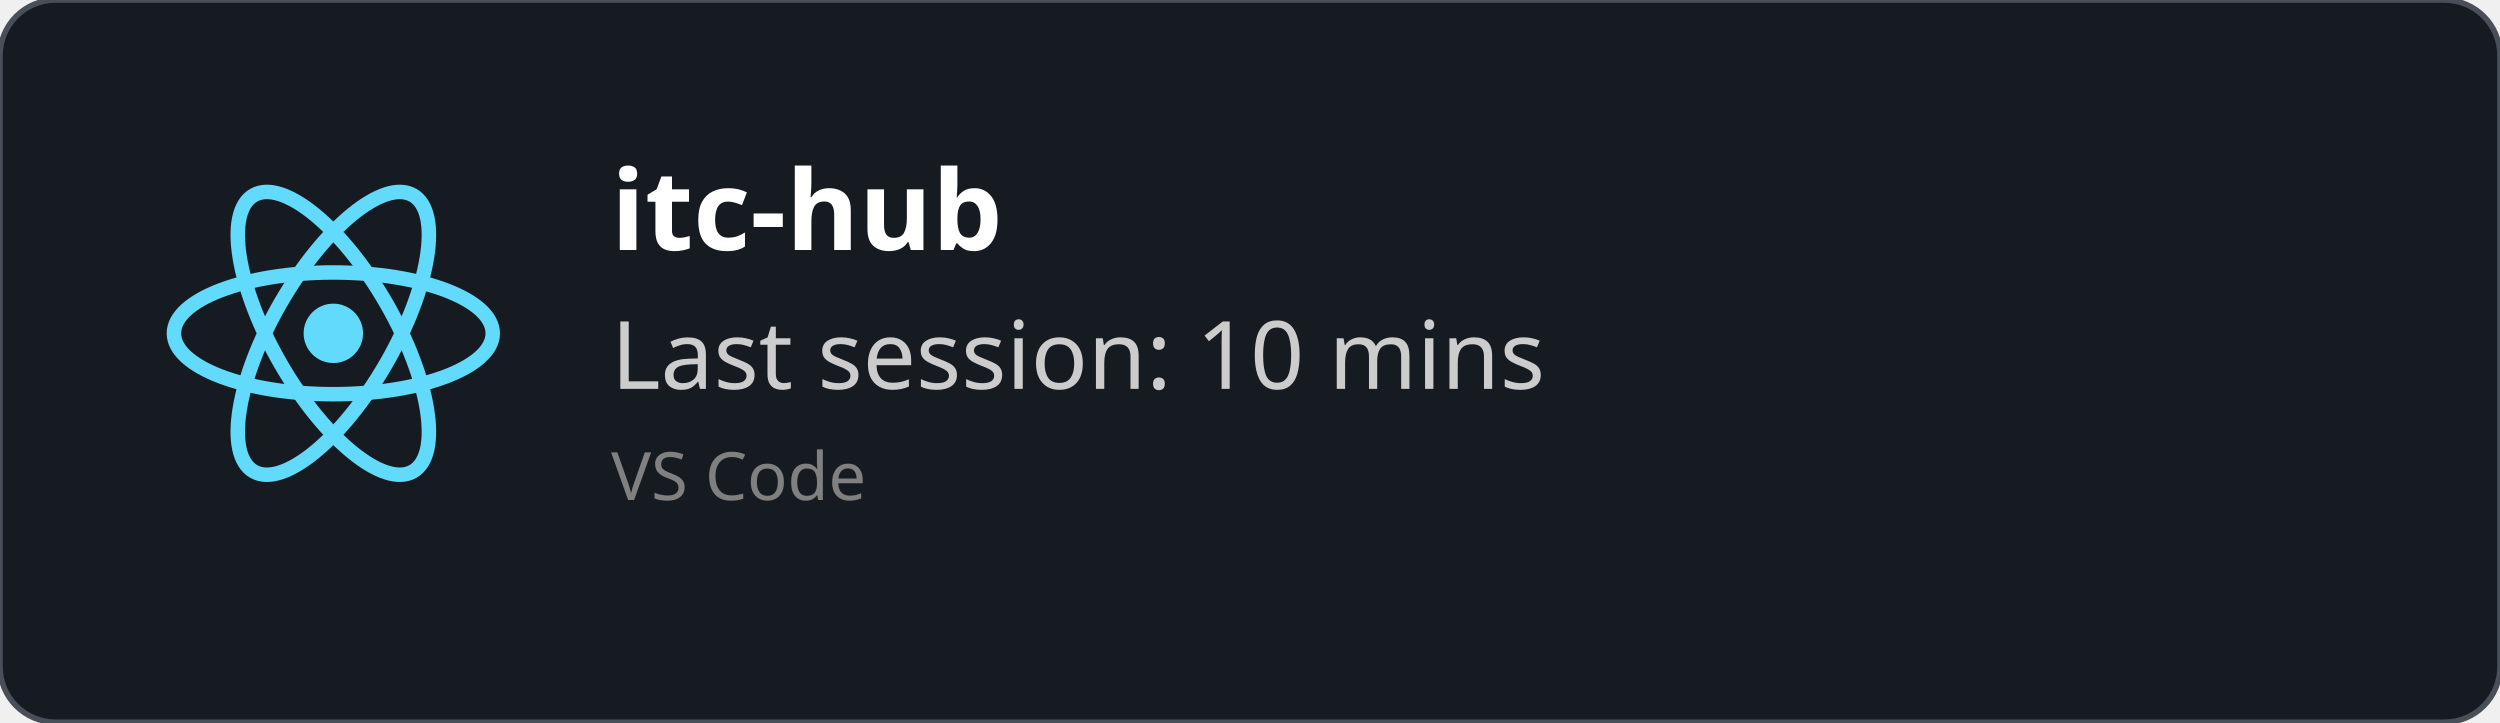
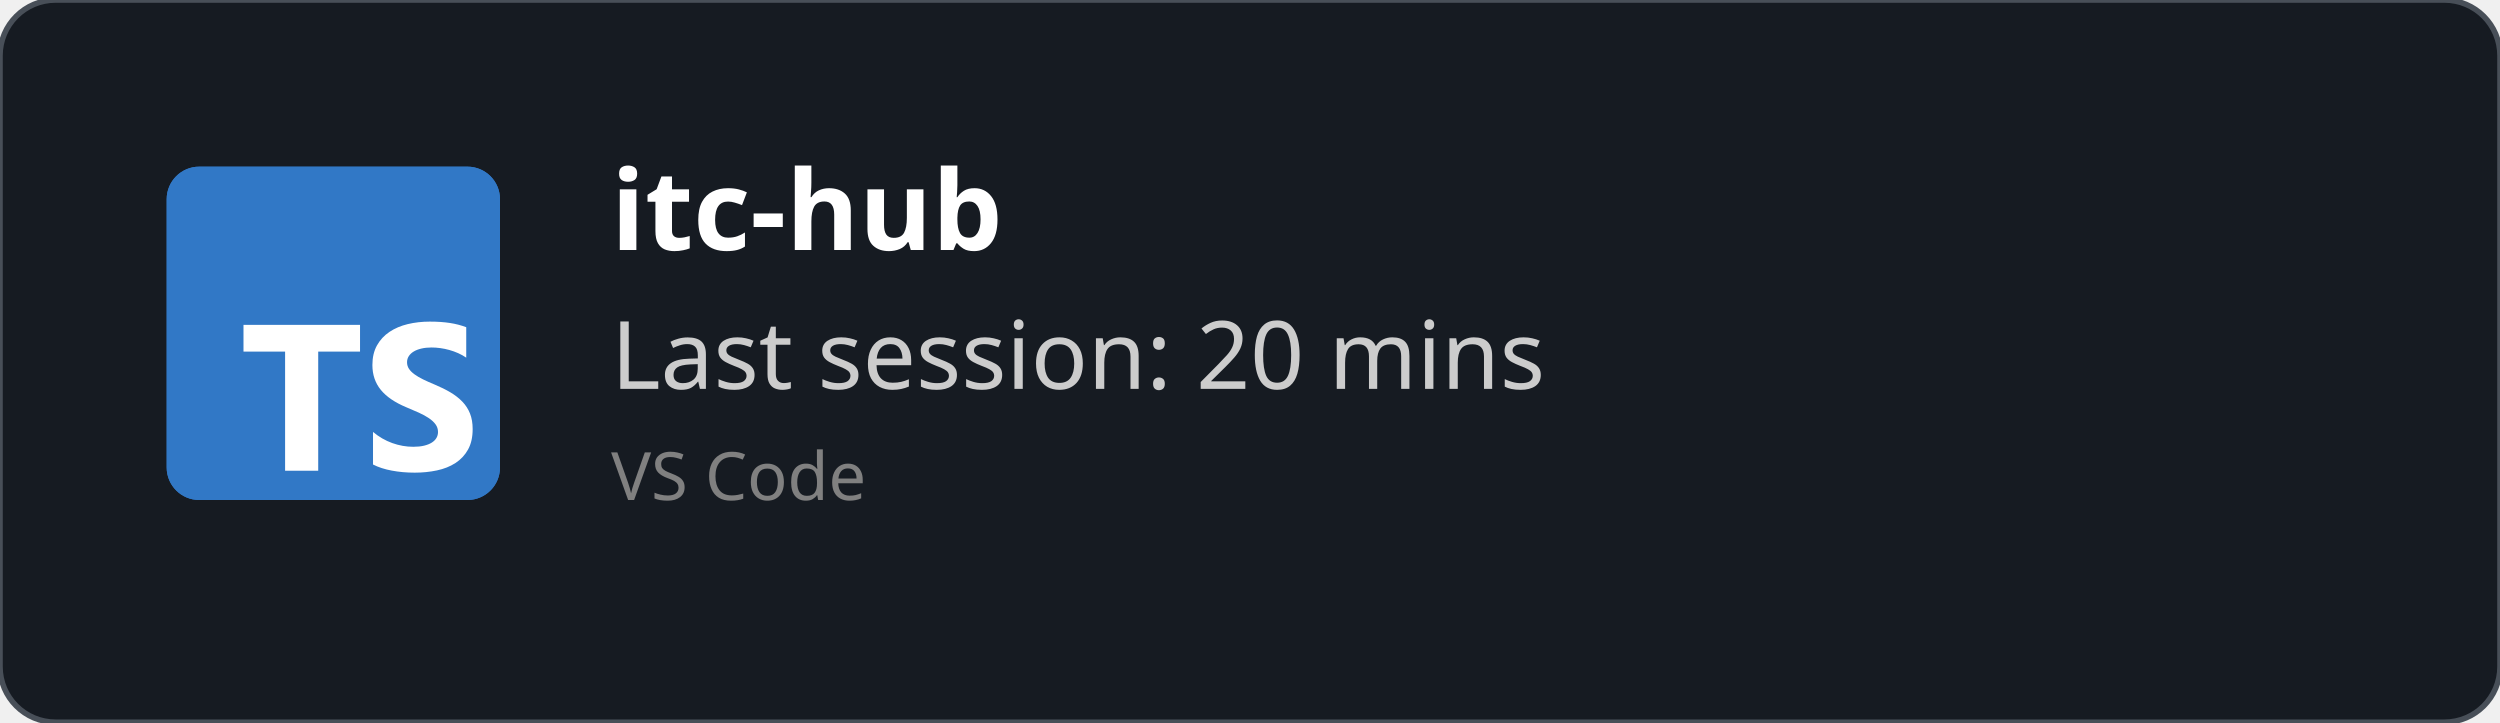
<svg xmlns="http://www.w3.org/2000/svg" width="450" height="130" viewBox="0 0 450 130" fill="none" role="img">
  <style>
    *{
        font-family: 'Segoe UI', Ubuntu, monospace
    }
    </style>
  <defs>
    <clipPath id="horizontalClip" x="20" y="20" width="500" height="200">
      <rect x="90" y="20" width="300" height="50" />
    </clipPath>
  </defs>
  <rect width="450" height="130" fill="rgba(22,27,34)" stroke="#484f58" stroke-width="1" fill-opacity="1" stroke-opacity="1" x="0" y="0" rx="10px" ry="10px">
    </rect>
-   <svg height="60" width="60" x="30" y="30" viewBox="-11.5 -10.232 23 20.463">
-     <circle cx="0" cy="0" r="2.05" fill="#61dafb" />
-     <g stroke="#61dafb" stroke-width="1" fill="none">
-       <ellipse rx="11" ry="4.2" />
-       <ellipse rx="11" ry="4.2" transform="rotate(60)" />
-       <ellipse rx="11" ry="4.2" transform="rotate(120)" />
-     </g>
+   <svg fill="none" height="60" viewBox="0 0 512 512" width="60" x="30" y="30">
+     <rect fill="#3178c6" height="512" rx="50" width="512" />
+     <rect fill="#3178c6" height="512" rx="50" width="512" />
+     <path clip-rule="evenodd" d="m316.939 407.424v50.061c8.138 4.172 17.763 7.3 28.875 9.386s22.823 3.129 35.135 3.129c11.999 0 23.397-1.147 34.196-3.442 10.799-2.294 20.268-6.075 28.406-11.342 8.138-5.266 14.581-12.15 19.328-20.65s7.121-19.007 7.121-31.522c0-9.074-1.356-17.026-4.069-23.857s-6.625-12.906-11.738-18.225c-5.112-5.319-11.242-10.091-18.389-14.315s-15.207-8.213-24.18-11.967c-6.573-2.712-12.468-5.345-17.685-7.9-5.217-2.556-9.651-5.163-13.303-7.822-3.652-2.66-6.469-5.476-8.451-8.448-1.982-2.973-2.974-6.336-2.974-10.091 0-3.441.887-6.544 2.661-9.308s4.278-5.136 7.512-7.118c3.235-1.981 7.199-3.52 11.894-4.615 4.696-1.095 9.912-1.642 15.651-1.642 4.173 0 8.581.313 13.224.938 4.643.626 9.312 1.591 14.008 2.894 4.695 1.304 9.259 2.947 13.694 4.928 4.434 1.982 8.529 4.276 12.285 6.884v-46.776c-7.616-2.92-15.937-5.084-24.962-6.492s-19.381-2.112-31.066-2.112c-11.895 0-23.163 1.278-33.805 3.833s-20.006 6.544-28.093 11.967c-8.086 5.424-14.476 12.333-19.171 20.729-4.695 8.395-7.043 18.433-7.043 30.114 0 14.914 4.304 27.638 12.912 38.172 8.607 10.533 21.675 19.45 39.204 26.751 6.886 2.816 13.303 5.579 19.25 8.291s11.086 5.528 15.415 8.448c4.33 2.92 7.747 6.101 10.252 9.543 2.504 3.441 3.756 7.352 3.756 11.733 0 3.233-.783 6.231-2.348 8.995s-3.939 5.162-7.121 7.196-7.147 3.624-11.894 4.771c-4.748 1.148-10.303 1.721-16.668 1.721-10.851 0-21.597-1.903-32.24-5.71-10.642-3.806-20.502-9.516-29.579-17.13zm-84.159-123.342h64.22v-41.082h-179v41.082h63.906v182.918h50.874z" fill="#fff" fill-rule="evenodd" />
  </svg>
  <text x="110" y="45" font-size="20" clip-path="url(#horizontalClip)" font-weight="bold" font-family="Ubuntu" fill="white">
    itc-hub
    </text>
  <text x="110" y="70" font-size="17px" font-family="Ubuntu" fill="#ccc">
-     Last session: 10 mins
+     Last session: 20 mins
    </text>
  <text x="110" y="90" font-size="12px" font-family="Ubuntu" fill="grey">
    VS Code
    </text>
</svg>
